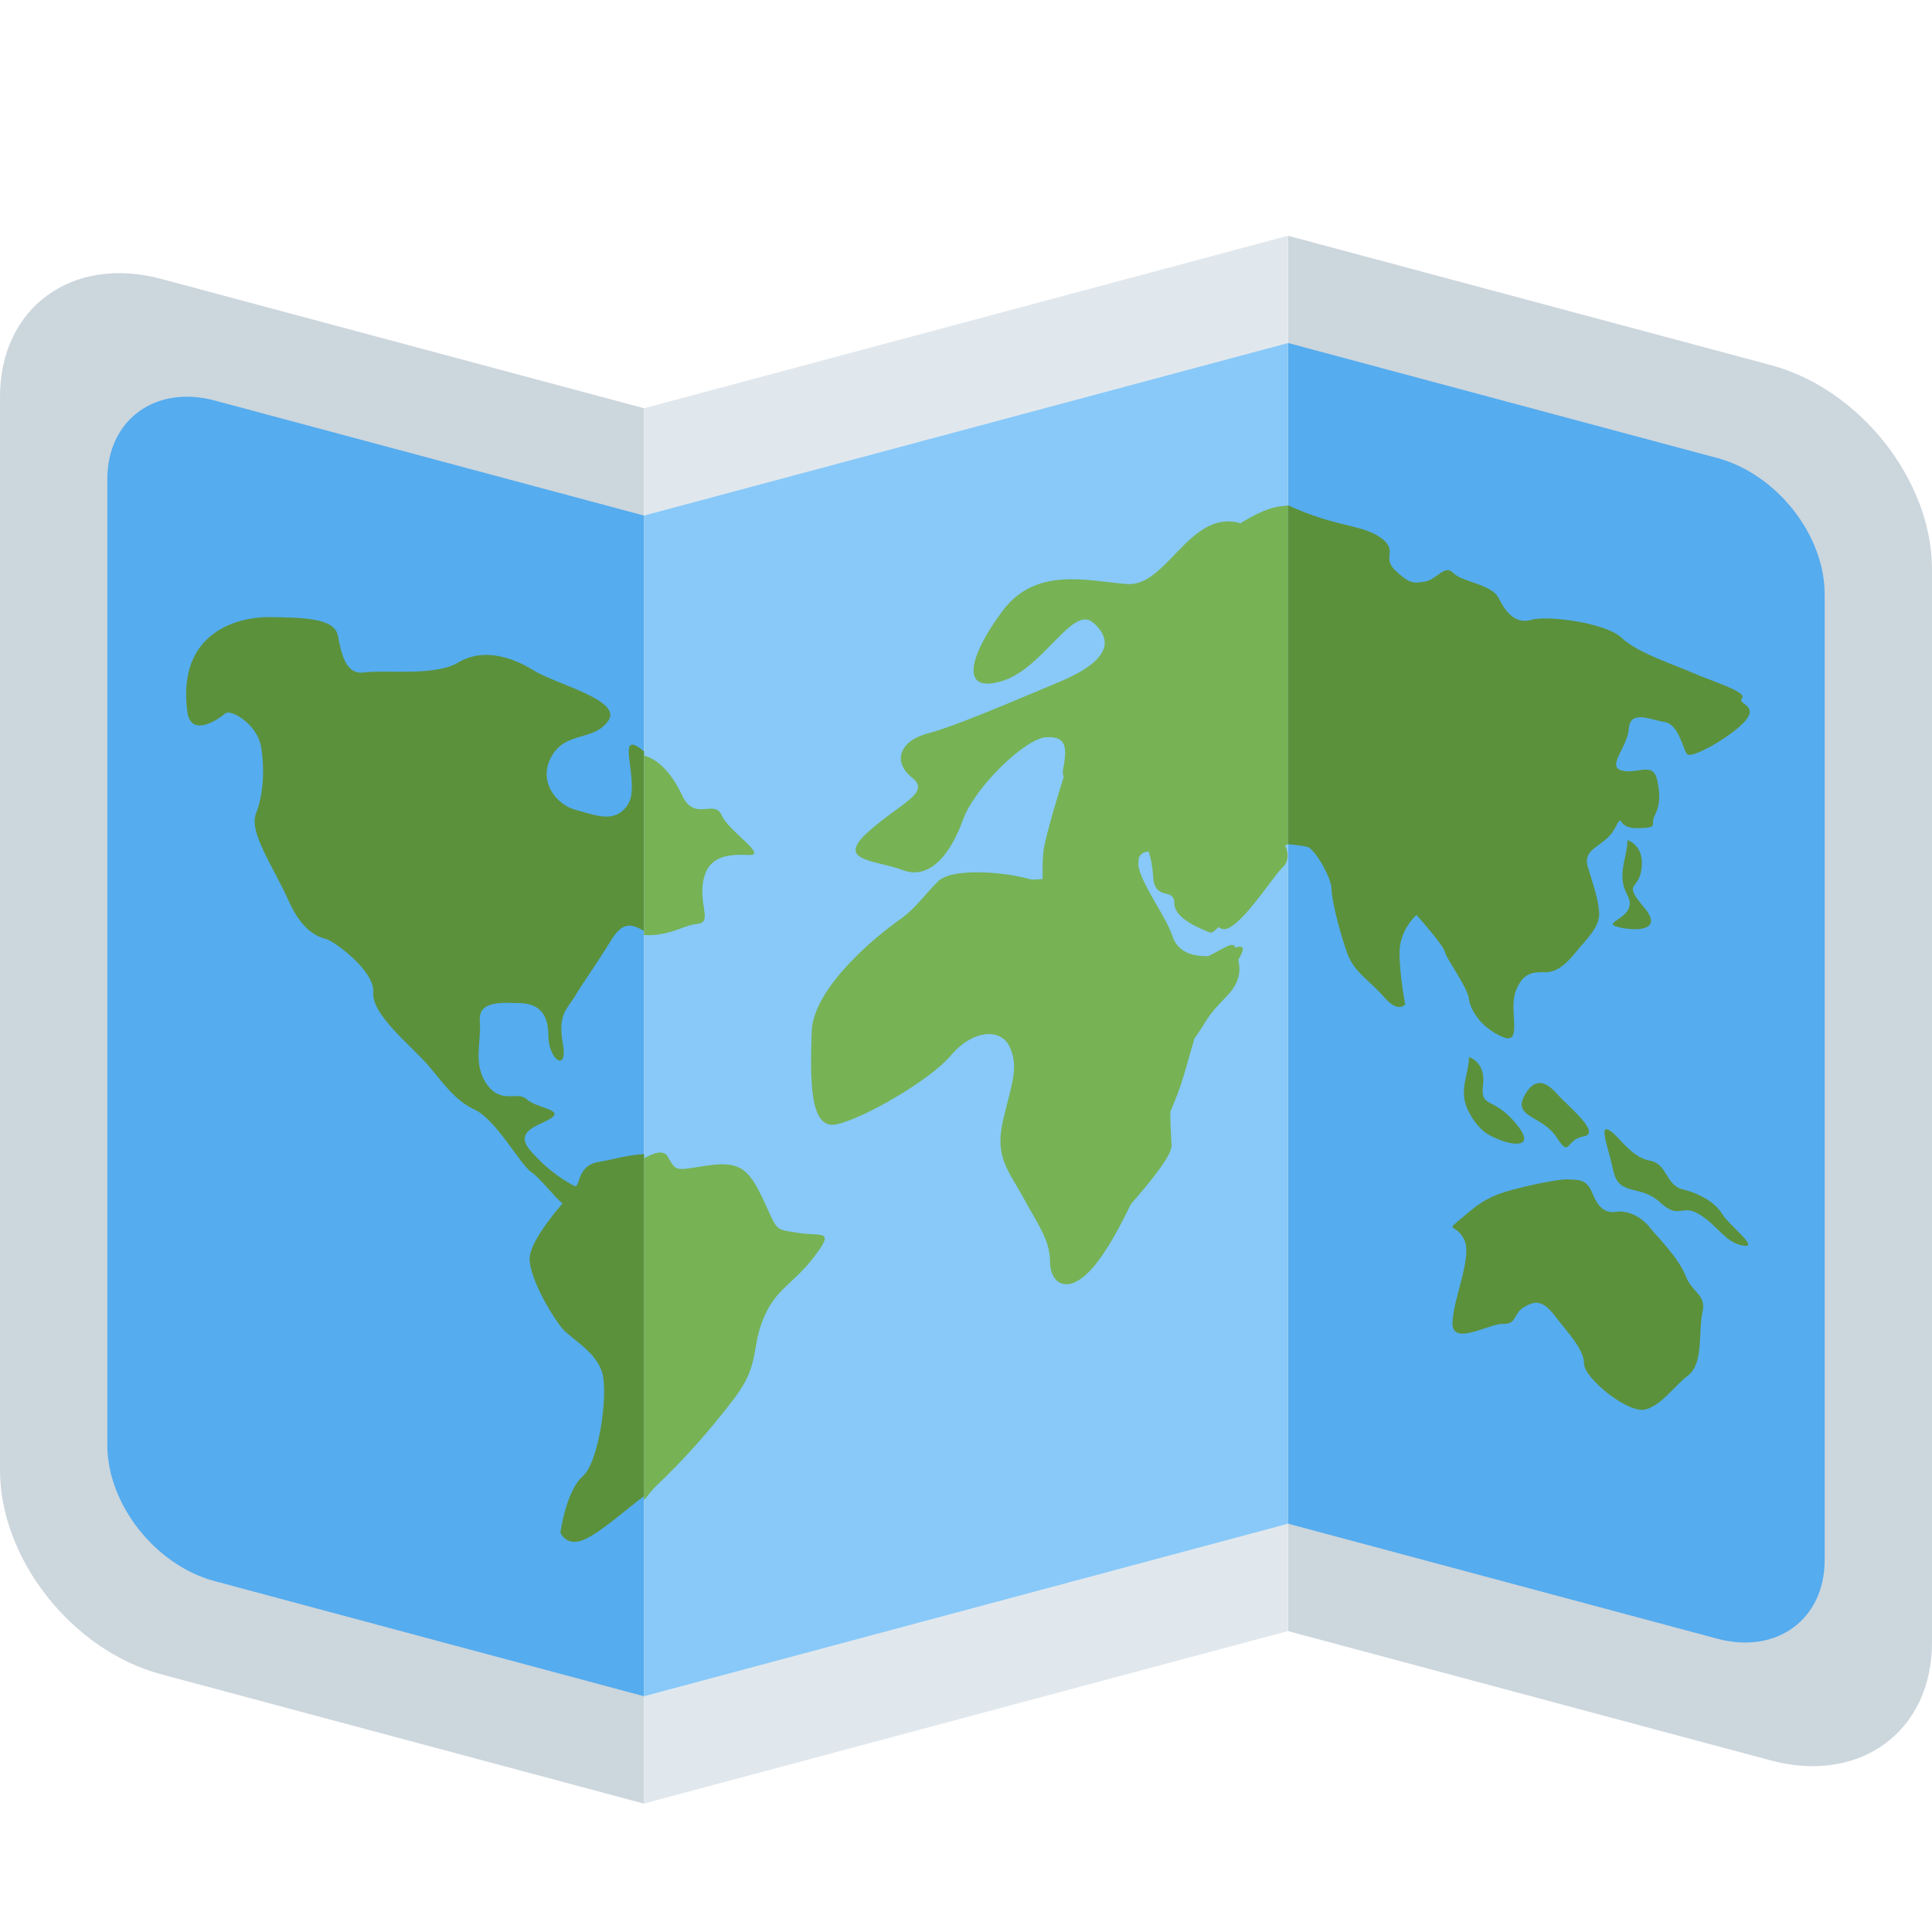
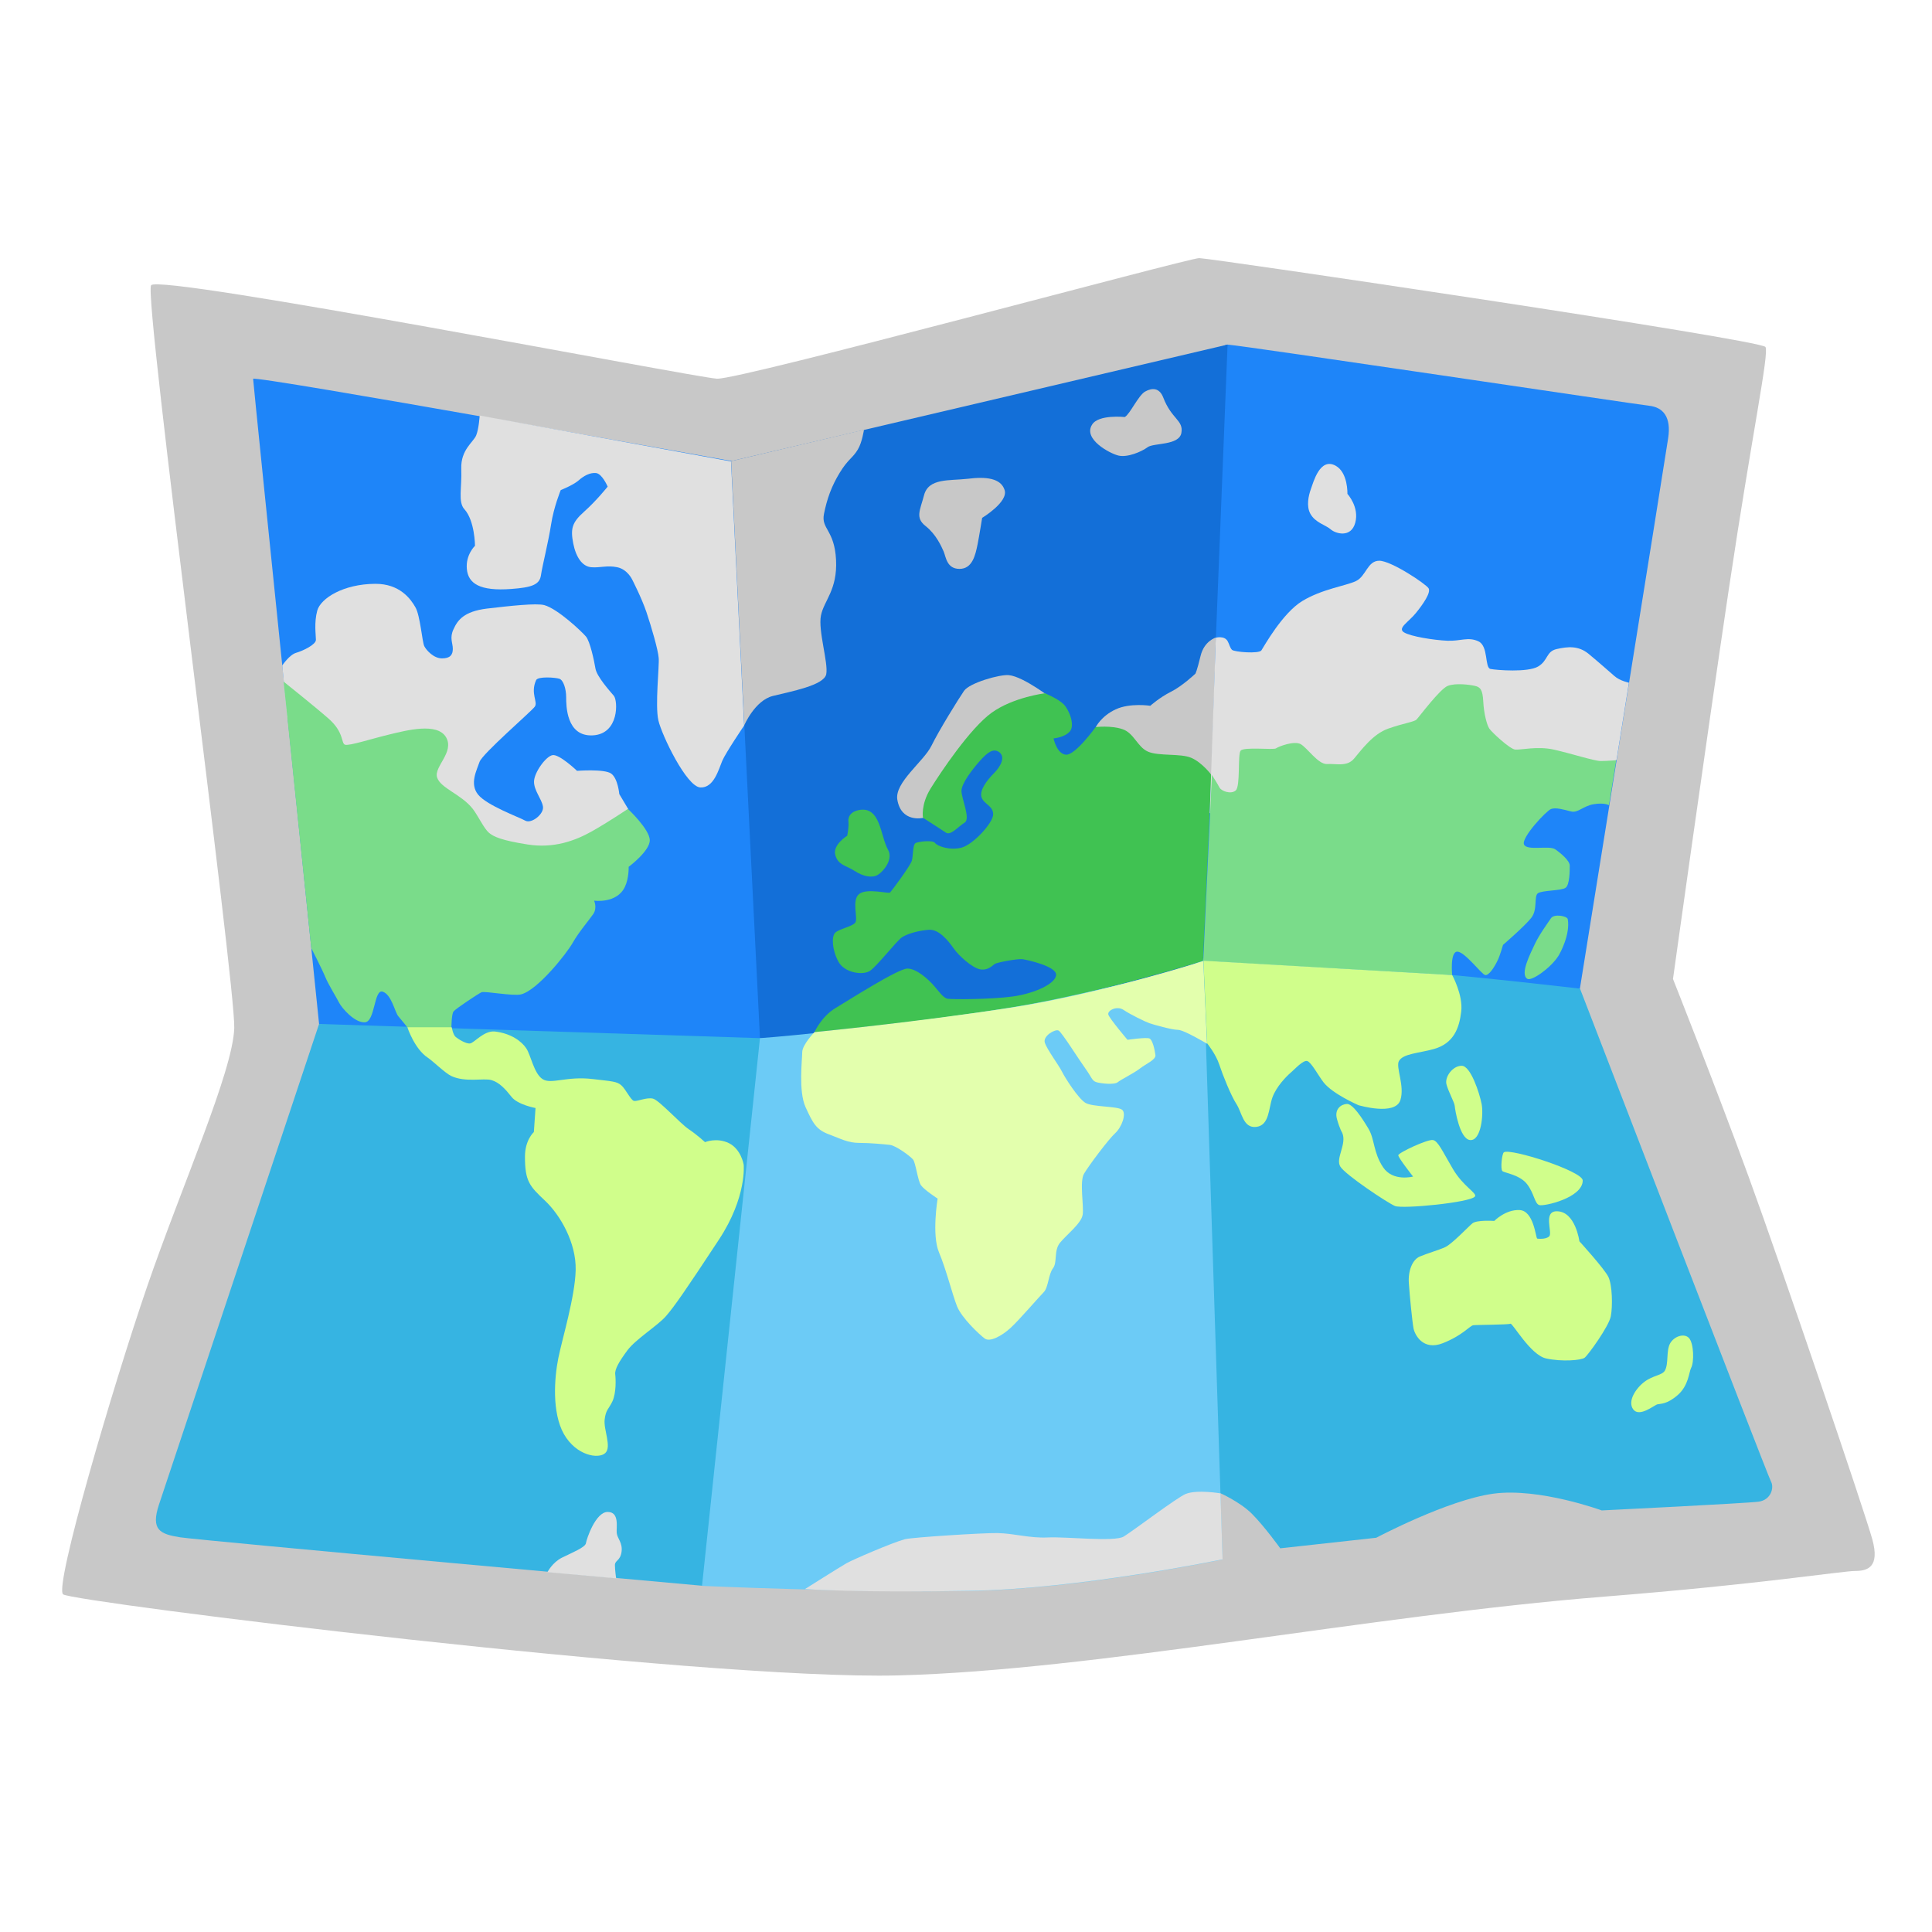
- <svg xmlns="http://www.w3.org/2000/svg" viewBox="0 0 36 36">
-   <path fill="#CCD6DD" d="M12 7.607L3 5.196c-1.657-.444-3 .539-3 2.197v20c0 1.656 1.343 3.359 3 3.804l9 2.411V7.607zm12 22.786l9 2.411c1.656.443 3-.54 3-2.196v-20c0-1.657-1.344-3.36-3-3.804l-9-2.411v26z" />
-   <path fill="#E1E8ED" d="M24 30.392l-12 3.215v-26l12-3.215z" />
-   <path fill="#55ACEE" d="M12 9.607L4 7.463c-1.104-.296-2 .36-2 1.464v18c0 1.104.896 2.24 2 2.535l8 2.145v-22zm20-1.072l-8-2.144v22l8 2.144c1.104.296 2-.359 2-1.465v-18c0-1.103-.896-2.239-2-2.535z" />
-   <path fill="#88C9F9" d="M24 28.392l-12 3.215v-22l12-3.215z" />
-   <path fill="#5C913B" d="M12 21.506c-.268.006-.595.104-.845.145-.436.073-.329.517-.463.443-.135-.074-.475-.265-.812-.658-.337-.394.25-.477.418-.622.168-.145-.316-.172-.485-.332-.169-.159-.471.104-.739-.276-.27-.376-.101-.79-.133-1.18-.034-.39.436-.341.739-.334.303.003.538.144.538.602 0 .456.37.708.269.146-.101-.561.101-.657.235-.89.134-.23.37-.55.672-1.04.221-.358.389-.283.606-.164v-3.345c-.055-.044-.11-.09-.165-.113-.303-.132.096.753-.139 1.109-.237.356-.598.193-.97.094-.369-.099-.713-.545-.443-1.007.268-.462.782-.268 1.051-.653.269-.385-.957-.672-1.394-.941-.438-.271-.963-.409-1.4-.146-.437.264-1.373.133-1.743.186-.37.054-.436-.369-.503-.693-.067-.322-.653-.329-1.257-.338-.606-.01-1.741.281-1.547 1.759.068.514.605.124.707.036.101-.088.605.2.671.637.068.439.035.887-.099 1.232-.137.345.336 1.006.604 1.612.269.605.573.686.707.723.135.036.908.587.875.996-.033.411.706.991 1.009 1.34.303.35.494.662.887.846.393.183.852 1.035 1.054 1.165.155.1.418.451.576.58-.208.242-.612.748-.612 1.029 0 .383.44 1.103.608 1.3.167.196.65.442.751.85.101.407-.07 1.646-.372 1.907-.304.262-.414 1.043-.414 1.043s.107.293.465.124c.309-.144.776-.566 1.094-.801v-6.371z" />
-   <path fill="#77B255" d="M12.268 17.413c-.1.016-.187.012-.268.011v-3.345c.254.065.512.317.707.736.234.509.604.066.739.374.134.308.875.758.505.742-.371-.015-.741.008-.841.454-.102.448.168.794-.102.828-.27.033-.37.142-.74.2zm2.59 5.558c-.436-.074-.359-.023-.628-.599-.268-.577-.431-.743-1.036-.656-.605.087-.583.136-.751-.163-.072-.128-.241-.082-.443.031v6.37c.09-.114.17-.211.228-.267.505-.477.996-1.026 1.466-1.646.47-.621.3-.924.535-1.481.236-.558.541-.617.944-1.145.405-.53.122-.368-.315-.444zM24 15.731V9.417c-.04.004-.068.012-.11.015-.209.011-.482.135-.779.32-.024-.005-.046-.016-.07-.021-.896-.175-1.312 1.205-2.039 1.152-.729-.053-1.7-.344-2.332.514-.631.857-.777 1.53 0 1.294s1.312-1.425 1.7-1.089c.388.336.29.721-.632 1.105-.922.385-1.918.817-2.452.96-.534.143-.655.534-.292.822.364.288-.219.471-.826 1.02-.607.547.146.512.656.705.51.193.898-.323 1.117-.932.217-.608 1.158-1.521 1.55-1.544.392-.023.392.197.318.602-.013.071.001.103.011.138-.17.54-.31 1.03-.365 1.306-.026.135-.031.351-.027.595-.086.004-.183.021-.248.001-.438-.129-1.434-.22-1.701.043-.267.265-.412.502-.728.723-.317.219-1.603 1.224-1.627 2.084-.025.859-.049 1.83.461 1.721.51-.109 1.749-.826 2.137-1.288.387-.463.921-.522 1.092-.156.17.369.048.649-.12 1.354-.171.708.11.963.381 1.468.273.504.491.775.491 1.189 0 .412.389.723.97-.123.188-.27.367-.606.536-.957.409-.469.768-.923.758-1.096-.016-.281-.021-.434-.024-.624l.091-.22c.127-.293.241-.746.362-1.155.007-.01.013-.017.02-.024.237-.337.185-.353.58-.756.264-.27.254-.512.214-.678.105-.175.134-.28-.033-.235l-.016.004c-.002 0-.005.019-.006.014-.023-.149-.206.003-.501.148-.284.008-.566-.066-.668-.368-.133-.396-.602-.996-.639-1.336.003-.041.005-.077.01-.124.014-.036.033-.066.069-.088.038-.022.075-.03.112-.035.041.111.075.279.086.464.026.477.394.196.394.498 0 .303.53.492.661.548.037.016.094-.027.159-.098.031.011.06.033.093.037.292.031.922-.984 1.117-1.164.102-.095.104-.269.033-.394l.056-.025z" />
-   <path fill="#5C913B" d="M27.634 20.221c-.053.44.184.201.606.705.423.508-.104.394-.289.316-.185-.08-.37-.131-.579-.518-.213-.391 0-.695 0-1.027 0 0 .316.084.262.524zm.362-.901c.389.166.114-.482.244-.841.132-.356.316-.368.555-.363.236.002.422-.191.581-.389.157-.199.448-.454.422-.733-.026-.279-.104-.482-.212-.843-.105-.36.316-.368.502-.711.184-.343 0 0 .421-.008.422-.008.238-.058.316-.218.08-.159.133-.327.054-.68-.078-.353-.37-.1-.66-.177-.289-.077.106-.425.132-.78.026-.356.397-.165.661-.125.263.039.342.484.421.597.081.112.895-.365 1.108-.641.211-.275-.186-.291-.079-.403.106-.111-.632-.337-.925-.469-.289-.133-1.028-.367-1.318-.649-.289-.283-1.396-.426-1.688-.337-.291.086-.476-.143-.606-.406-.131-.262-.686-.297-.844-.467-.158-.17-.316.127-.529.16-.21.035-.289.043-.554-.209-.263-.252.08-.371-.288-.621-.355-.238-.813-.182-1.71-.591v6.314c.157.014.309.036.364.051.131.035.448.573.448.784 0 .211.158.828.291 1.195.131.366.42.506.686.818.264.312.394.137.394.137s-.105-.544-.105-.965c0-.424.316-.701.316-.701s.5.558.528.685c.026.128.421.656.449.876.026.219.237.546.625.71zm2.092-2.068c.184.08.976.171.554-.334-.423-.506-.106-.299-.053-.738.053-.44-.264-.524-.264-.524 0 .332-.211.638 0 1.026.21.39-.423.49-.237.57zm2.004 5.371c-.131-.217-.421-.385-.738-.461-.315-.076-.29-.48-.606-.533-.316-.055-.544-.389-.686-.512-.312-.266-.106.209 0 .699.106.488.501.246.869.586.369.34.397.016.74.229.342.211.475.52.804.578.329.059-.25-.369-.383-.586zm-3.088-1.432c.262.402.159.043.504-.016.343-.059-.291-.561-.502-.799-.211-.238-.42-.301-.605.049-.21.399.342.364.603.766zm2.403 2.579c-.133-.338-.518-.713-.675-.91-.159-.193-.407-.312-.618-.279-.212.031-.343-.092-.448-.361-.106-.266-.29-.233-.449-.244-.157-.012-.791.119-1.161.23-.368.113-.537.252-.778.457-.382.32-.17.105 0 .424.168.318-.187 1.066-.213 1.543-.027.477.676.031.939.039.264.012.186-.189.396-.314.212-.125.349-.129.579.172.233.305.537.611.537.883 0 .27.834.947 1.151.852.316-.098.501-.408.791-.635.291-.225.186-.824.264-1.168.081-.344-.185-.354-.315-.689z" />
+ <svg xmlns="http://www.w3.org/2000/svg" width="800px" height="800px" viewBox="0 0 128 128" aria-hidden="true" role="img" class="iconify iconify--noto" preserveAspectRatio="xMidYMid meet">
+   <path d="M10.01 18.9c-.51.77 5.61 46.34 5.51 49.22c-.1 2.89-3.48 10.45-5.77 17.11c-2.29 6.67-6.17 19.9-5.57 20.4s42.28 5.7 55.32 5.37s31.22-3.98 46.8-5.22c10.21-.81 15.79-1.7 16.61-1.7s1.64-.25 1.14-2.08s-6.03-18.1-8.21-24.07c-2.18-5.97-5-13.07-5-13.07s2.18-15.65 3.71-25.9c1.53-10.25 2.66-15.49 2.42-15.97c-.24-.48-36.79-5.89-37.52-5.89c-.73 0-30.42 8.07-31.95 7.99c-1.53-.09-36.97-6.97-37.49-6.19z" fill="#c8c8c8" />
+   <path d="M21.14 67.84s-4.37-42.47-4.37-42.74s31.67 5.44 31.67 5.44l18.74 7.25s12.87-15.06 14.15-14.96c1.28.1 26.94 3.94 27.91 4.05c.97.1 1.49.77 1.28 2.15c-.2 1.38-5.85 36.48-5.85 36.48l-43.78 11.9l-39.75-9.57z" fill="#1e85f9" />
+   <path fill="#136fd8" d="M48.44 30.55l32.89-7.72l-1.62 40.68l-14.62 10.18l-14.74-4.91z" />
+   <path d="M21.14 67.84l29.21.94l14.98 3.71l14.38-8.99s11.62.72 14.86.96s10.11 1.04 10.11 1.04s12.42 32.24 12.65 32.65s0 1.23-.82 1.34s-10.39.58-10.39.58s-4.14-1.52-7.18-1.11c-3.03.41-7.76 2.92-7.76 2.92l-6.36.7s-1.05-1.46-1.87-2.28c-.82-.82-2.16-1.4-2.16-1.4l-15.14-3.95l-19.13 10.11s-33.26-3-34.59-3.21c-1.33-.21-1.95-.49-1.4-2.16c.56-1.67 10.61-31.85 10.61-31.85z" fill="#36b4e2" />
+   <path d="M50.35 68.78s5.76-.4 14.69-1.79c9.9-1.54 14.68-3.34 14.68-3.34L81 103.32s-9.41 1.98-16.88 2.09s-17.61-.34-17.61-.34l3.84-36.29z" fill="#6ccbf6" />
+   <path d="M48.44 30.55l.87 17.5s.7-1.64 1.89-1.94c1.2-.3 3.39-.7 3.54-1.44c.15-.75-.55-2.89-.35-3.89c.2-1 1.1-1.69 1-3.69c-.1-1.99-1-2.04-.8-3.04c.2-1 .5-1.84 1.05-2.74c.55-.9.85-.95 1.2-1.54c.28-.47.4-1.3.4-1.3l-8.8 2.08z" fill="#c8c8c8" />
+   <path d="M61.22 32.81c-.26.99-.6 1.49.1 2.04s1.05 1.35 1.2 1.69c.15.35.2 1.15 1.05 1.15s1.05-.9 1.2-1.64c.1-.5.3-1.74.3-1.74s1.74-1.05 1.49-1.84c-.25-.8-1.25-.9-2.44-.75c-1.23.14-2.6-.06-2.9 1.09z" fill="#c8c8c8" />
+   <path d="M74.52 27.63c.35-.2.9-1.44 1.35-1.69c.45-.25.94-.27 1.2.4c.55 1.44 1.35 1.49 1.2 2.34s-1.84.65-2.24.95c-.4.3-1.35.7-1.94.55c-.6-.15-2.34-1.1-1.74-2.04c.41-.7 2.17-.51 2.17-.51z" fill="#c8c8c8" />
+   <path d="M80.55 42.24s-.77.22-1.01 1.22s-.34 1.17-.34 1.17s-.86.82-1.62 1.2c-.76.38-1.37.93-1.37.93s-1.34-.21-2.3.24c-.96.45-1.31 1.17-1.31 1.17s1.44 6.32 1.44 6.22c0-.1 6.24-3.01 6.24-3.01l.27-9.14z" fill="#c8c8c8" />
+   <path d="M69.71 46.3s-1.88-1.47-2.87-1.57c-.6-.06-2.6.51-2.97 1.04c-.37.54-1.65 2.6-2.16 3.64c-.51 1.04-2.45 2.43-2.26 3.57c.26 1.54 1.69 1.21 1.69 1.21l1.38-.03l.61-2.97l3.4-3.4l3.18-1.49z" fill="#c8c8c8" />
+   <path d="M53.96 68.38s.46-1.03 1.39-1.59s4.16-2.62 4.77-2.62s1.39.72 1.75 1.13s.62.82.92.87s2.82.05 4.31-.15c1.49-.21 2.87-.87 2.87-1.44s-1.9-.98-2.21-1.03c-.31-.05-1.69.21-1.85.31c-.15.1-.46.46-.98.36c-.51-.1-1.39-.87-1.75-1.39c-.36-.51-.98-1.28-1.64-1.23c-.67.05-1.44.26-1.8.51c-.36.26-1.64 1.9-2.1 2.21c-.46.31-1.69.15-2.1-.62s-.46-1.64-.21-1.9c.26-.26 1.13-.41 1.33-.67c.21-.26-.26-1.49.26-1.9c.51-.41 1.95 0 2.05-.1c.1-.1 1.33-1.75 1.44-2.1c.1-.36.05-1.08.26-1.18c.21-.1 1.13-.21 1.28 0s.98.51 1.75.31s2.1-1.64 2.1-2.21s-.62-.67-.77-1.13c-.15-.46.36-1.13.82-1.59c.46-.46.77-1.08.36-1.39c-.41-.31-.82.05-1.28.56c-.46.51-1.23 1.49-1.23 2s.62 1.85.21 2.1s-.92.87-1.23.67c-.31-.21-1.53-.99-1.53-.99s-.16-.86.5-1.93c.67-1.08 2.62-4 4.05-5.03s3.53-1.29 3.53-1.29s.89.37 1.24.73c.36.36.77 1.39.41 1.8c-.36.41-1.08.46-1.08.46s.21 1.03.82 1.08c.62.05 1.97-1.83 1.97-1.83s1.01-.12 1.78.14s.98 1.18 1.69 1.49c.72.31 2.16.1 2.87.41c.72.31 1.33 1.13 1.33 1.13l-.56 12.32s-6.6 2.09-12.68 3.08c-5.89.96-13.06 1.64-13.06 1.64z" fill="#40c252" />
+   <path d="M56.85 53.68c-.44.1-.68.38-.64.75c.04.38-.08.94-.08.94s-.98.6-.79 1.28c.19.68.71.68 1.28 1.05s1.16.49 1.54.26c.38-.23 1.03-1.03.68-1.65c-.53-.94-.49-2.97-1.99-2.63z" fill="#40c252" />
+   <path d="M31.78 27.53s-.05.86-.23 1.31c-.18.45-1.03.95-.99 2.21c.05 1.27-.23 2.21.21 2.69c.69.76.7 2.42.7 2.42s-.63.59-.54 1.54c.09.95.84 1.48 2.95 1.32c1.35-.1 1.87-.28 1.96-.91c.09-.63.49-2.19.67-3.36c.18-1.17.64-2.28.64-2.28s.81-.32 1.17-.63c.36-.32.77-.54 1.17-.5c.41.05.77.9.77.9s-.75.94-1.56 1.66s-.91 1.13-.72 2.11c.18.91.6 1.52 1.19 1.57c.59.05 1.04-.14 1.72 0c.68.14.99.81.99.81s.63 1.22.95 2.17c.32.95.77 2.49.81 3.03c.05.54-.25 3.15-.02 4.14c.23.99 1.87 4.4 2.78 4.44c.9.05 1.22-1.22 1.45-1.76s1.45-2.34 1.45-2.34l-.87-17.5l-16.65-3.04z" fill="#e0e0e0" />
+   <path d="M18.7 44.09s.47-.71.92-.84s1.31-.54 1.31-.86s-.13-1.14.09-1.94c.23-.81 1.72-1.76 3.84-1.77c1.62-.01 2.35 1 2.66 1.55c.32.54.45 2.3.59 2.58s.63.81 1.17.81s.72-.23.72-.63c0-.41-.23-.72.05-1.31c.27-.59.68-1.17 2.21-1.36c1.54-.18 3.27-.37 3.8-.23c.9.25 2.49 1.76 2.76 2.08c.27.32.54 1.58.63 2.12c.09.54.95 1.49 1.22 1.81c.27.32.36 2.53-1.4 2.62c-1.76.09-1.76-1.99-1.76-2.53c0-.54-.18-1.13-.45-1.22c-.27-.09-1.42-.17-1.54.09c-.4.88.14 1.45-.09 1.76c-.23.32-3.48 3.12-3.66 3.66c-.18.54-.68 1.45-.09 2.17c.59.72 2.71 1.49 3.12 1.72c.41.23 1.27-.45 1.17-.95c-.09-.5-.59-1.04-.59-1.63c0-.59.77-1.67 1.22-1.76c.45-.09 1.63 1.04 1.63 1.04s1.81-.14 2.26.18s.54 1.36.54 1.36l.59.99s-2.53 4.29-2.67 4.34c-.14.05-16.94-1.08-16.94-1.08l-2.98-9.35l-.33-3.42z" fill="#e0e0e0" />
+   <path d="M20.62 62.81s.72 1.4.94 1.94c.23.54.72 1.31.9 1.67c.18.36 1.04 1.36 1.72 1.31s.59-2.21 1.17-2.03c.59.18.81 1.36 1.04 1.63c.23.27.59.72.59.72l2.21 1.17l.72-1.17s0-.86.14-1.04c.14-.18 1.63-1.17 1.85-1.27c.23-.09 2.09.27 2.62.14c1.09-.27 3.03-2.71 3.43-3.43c.41-.72 1.08-1.49 1.36-1.9c.27-.41.05-.88.05-.88s1.5.22 2.04-.91c.28-.59.25-1.33.25-1.33s1.4-1.04 1.4-1.76s-1.45-2.08-1.45-2.08s-1.27.86-2.39 1.49s-2.53 1.14-4.25.87c-1.72-.27-2.25-.51-2.57-.78c-.32-.27-.71-1.11-1.06-1.57c-.76-.98-2.14-1.37-2.37-2.09s1.17-1.67.59-2.67c-.59-.99-2.62-.45-3.75-.18s-2.67.77-2.94.68c-.27-.09-.05-.81-1.08-1.72c-.91-.8-2.99-2.46-2.99-2.46l1.83 17.65z" fill="#7adc8a" />
+   <path d="M26.99 68.06h2.94s.08.5.27.65c.19.15.68.46.95.42c.27-.04.91-.86 1.63-.79c1.08.12 1.79.66 2.09 1.12c.3.45.5 1.65 1.07 2.03c.57.38 1.58-.21 3.33 0c1.26.15 1.59.15 1.89.41s.63 1 .85 1.04c.22.04.85-.26 1.26-.15c.41.11 1.81 1.66 2.37 2.03c.55.37 1.07.85 1.07.85s.78-.33 1.59.07c.81.41.97 1.42.97 1.42s.23 2.13-1.64 4.97c-2.19 3.33-2.96 4.44-3.51 5.07c-.55.63-2 1.52-2.55 2.26c-.55.74-.85 1.26-.81 1.59s.07 1.22-.18 1.78c-.26.55-.44.55-.52 1.22s.48 1.81.04 2.22c-.44.41-1.92.18-2.74-1.26c-.81-1.44-.63-3.74-.37-5.03s1.11-4.07 1.15-5.84c.04-1.78-1-3.62-2.03-4.59s-1.33-1.29-1.33-2.92c0-1.11.59-1.63.59-1.63l.11-1.59s-1.19-.22-1.59-.74c-.41-.52-.81-.96-1.33-1.11c-.52-.15-1.71.17-2.66-.27c-.39-.18-1.21-.98-1.55-1.21c-.89-.58-1.36-2.02-1.36-2.02z" fill="#d0fe8b" />
+   <path d="M36.27 104.16s.32-.64.96-.96c.64-.32 1.55-.68 1.59-.96c.04-.28.64-2.07 1.44-2.07s.56 1.04.6 1.4c.04.36.4.64.32 1.24c-.08.6-.44.56-.44.88s.08.88.08.88l-4.55-.41z" fill="#e0e0e0" />
+   <path d="M53.96 68.38s-.81.84-.81 1.33s-.26 2.59.22 3.64c.48 1.05.7 1.49 1.54 1.8c.83.31 1.27.57 2.02.57s1.62.09 2.02.13s1.36.75 1.54.97c.18.22.31 1.4.53 1.71s1.1.88 1.1.88s-.4 2.41.09 3.56c.48 1.14.88 2.77 1.19 3.56c.31.79 1.49 1.89 1.84 2.15s1.14-.18 1.71-.7s1.89-2.06 2.2-2.37c.31-.31.31-1.19.61-1.58c.31-.4.04-1.19.48-1.71c.44-.53 1.4-1.27 1.49-1.84s-.22-2.2.09-2.72c.31-.53 1.62-2.28 2.06-2.68c.44-.4.75-1.27.48-1.54s-1.98-.18-2.46-.48c-.48-.31-1.32-1.62-1.54-2.06s-1.01-1.49-1.14-1.93c-.13-.44.7-.92.92-.79c.22.13 1.32 1.89 1.76 2.5c.44.61.44.83.75.92c.31.09 1.19.18 1.4 0c.22-.18 1.1-.61 1.49-.92c.4-.31 1.05-.57 1.01-.88s-.18-1.01-.4-1.1c-.22-.09-1.45.09-1.45.09s-1.19-1.4-1.27-1.67s.57-.61 1.01-.31s1.45.79 1.71.88c.26.09 1.49.44 1.89.44c.4 0 1.93.92 1.93.92l-.25-5.48s-6.68 2.14-12.68 3.08c-6.22.96-13.08 1.63-13.08 1.63z" fill="#e3ffad" />
+   <path d="M53.33 105.28s2.33-1.47 2.75-1.71s3.02-1.36 3.86-1.59c.48-.13 5.27-.43 6.14-.41c1.12.02 2.13.35 3.35.29c1.22-.06 4.41.31 5.02-.06s3.49-2.56 4.1-2.82c.75-.31 2.31-.04 2.31-.04l.14 4.37s-9.51 1.98-16.88 2.09c-7.36.13-10.79-.12-10.79-.12z" fill="#e0e0e0" />
+   <path d="M88.48 30.85c-1.04-.56-1.47 1.12-1.63 1.55c-.16.44-.31 1.13-.04 1.63c.32.6 1.04.76 1.35 1.04s1.35.6 1.63-.44c.28-1.04-.52-1.91-.52-1.91s.05-1.42-.79-1.87z" fill="#e0e0e0" />
+   <path d="M80.55 42.25s.58-.16.79.24c.12.22.14.41.28.56s1.79.28 1.95.04s1.39-2.47 2.71-3.27c1.32-.8 2.87-1 3.55-1.32c.68-.32.76-1.35 1.55-1.35s3.11 1.55 3.27 1.83s-.36 1.04-.84 1.63c-.48.6-1.24 1-.8 1.28c.44.28 1.99.52 2.87.56s1.39-.28 2.07.04c.68.32.4 1.75.8 1.83c.4.08 2.47.24 3.15-.16c.68-.4.52-1 1.24-1.16s1.43-.24 2.11.32c.68.56 1.35 1.16 1.71 1.47c.36.32.96.44.96.44l-.82 5.12s-5.52 2.49-6.03 2.49c-.52 0-20.92 1.03-20.92 1.03l.4-11.62z" fill="#e0e0e0" />
+   <path d="M80.29 51.34s.38.59.5.83s.76.48 1.08.2s.12-2.35.32-2.63c.2-.28 2.19-.04 2.35-.16c.16-.12 1.2-.52 1.63-.28c.44.24 1.16 1.35 1.75 1.32c.6-.04 1.32.2 1.79-.36c.48-.56 1.24-1.63 2.27-1.99s1.71-.44 1.87-.6s1.55-2.03 2.07-2.23c.52-.2 1.43-.08 1.79 0c.36.08.52.24.56 1.04c.04.8.24 1.55.4 1.79s1.35 1.35 1.71 1.39c.36.04 1.47-.24 2.55 0c1.08.24 2.71.76 3.11.76s1.04-.05 1.04-.05l-.48 2.98s-.29-.19-1.01-.07s-1.04.6-1.51.48s-1-.28-1.32-.16s-1.99 1.91-1.79 2.35c.2.44 1.67.04 2.07.32s.96.76.96 1.08s0 1.28-.28 1.47c-.28.2-1.55.16-1.83.36c-.28.2 0 1.08-.44 1.63c-.44.56-1.87 1.79-1.87 1.79s-.22.76-.35 1.01c-.23.49-.59 1.03-.83.99c-.24-.04-1.32-1.51-1.83-1.55c-.52-.04-.36 1.55-.36 1.55l-16.49-.94l.57-12.32z" fill="#7adc8a" />
+   <path d="M103.87 60.9c-.04-.22-.91-.37-1.11-.07c-.2.3-.77 1.07-1.07 1.71s-1.01 2.01-.5 2.31c.29.17 1.55-.72 2.06-1.52c.12-.19.79-1.42.62-2.43z" fill="#7adc8a" />
+   <path d="M96.21 64.6l-16.48-.95l.25 5.48s.57.7.8 1.4s.77 2.05 1.14 2.62s.44 1.61 1.31 1.51c.87-.1.81-1.21 1.07-1.95c.27-.74.94-1.41 1.21-1.64c.27-.23.84-.87 1.11-.77c.27.1.71.94 1.07 1.41c.6.77 2.31 1.51 2.31 1.51s2.44.73 2.78-.34c.3-.94-.32-2.17-.1-2.58c.28-.5 1.32-.52 2.32-.8c1.31-.37 1.68-1.38 1.81-2.48s-.6-2.42-.6-2.42z" fill="#d0fe8b" />
+   <path d="M97.72 79.27c.16-.22-.77-.65-1.46-1.82s-.98-1.85-1.32-1.92c-.34-.07-2.3.84-2.3 1.01s.98 1.41.98 1.41s-1.34.36-1.99-.62c-.65-.98-.55-1.85-.96-2.54c-.41-.69-1.05-1.68-1.44-1.65c-.38.02-.84.34-.65 1.01s.34.89.34.89c.34.74-.46 1.7-.12 2.25s3.12 2.4 3.62 2.61s5.01-.23 5.3-.63z" fill="#d0fe8b" />
+   <path d="M97.39 75.53c.74.08.91-1.7.77-2.4s-.72-2.52-1.32-2.52c-.6 0-1.13.74-1.01 1.22c.12.48.53 1.2.55 1.44c.02.25.33 2.19 1.01 2.26z" fill="#d0fe8b" />
+   <path d="M99.64 76.34c-.14.09-.24 1.13-.1 1.25c.14.12 1.15.24 1.63.86s.5 1.29.81 1.39c.31.1 2.88-.48 2.88-1.63c0-.62-4.79-2.15-5.22-1.87z" fill="#d0fe8b" />
+   <path d="M110.3 90.81c.26-.45.08-1.29.34-1.79c.26-.49.96-.72 1.27-.36c.31.36.34 1.58.13 1.97c-.14.26-.16 1.16-.88 1.79s-1.14.57-1.35.62c-.21.05-1.19.88-1.6.34c-.41-.54.18-1.42.75-1.84c.56-.42 1.16-.42 1.34-.73z" fill="#d0fe8b" />
+   <path d="M101.84 82.06c-.1-.1-.23-1.84-1.16-1.89c-.93-.05-1.68.72-1.68.72s-1.16-.08-1.45.16c-.28.23-1.35 1.37-1.81 1.58c-.47.21-1.19.41-1.68.62c-.49.21-.78.96-.72 1.76c.05.8.23 2.59.31 3c.08.41.62 1.5 1.94.98c1.32-.52 1.79-1.16 2.02-1.19c.23-.03 2.33-.03 2.46-.1c.13-.08 1.32 2.07 2.36 2.3c1.04.23 2.33.13 2.56-.05c.23-.18 1.6-2.07 1.73-2.74c.13-.67.1-2.07-.16-2.61s-1.92-2.36-1.92-2.36s-.26-1.97-1.48-1.99c-.96-.02-.28 1.42-.52 1.66c-.23.23-.8.15-.8.15z" fill="#d0fe8b" />
</svg>
